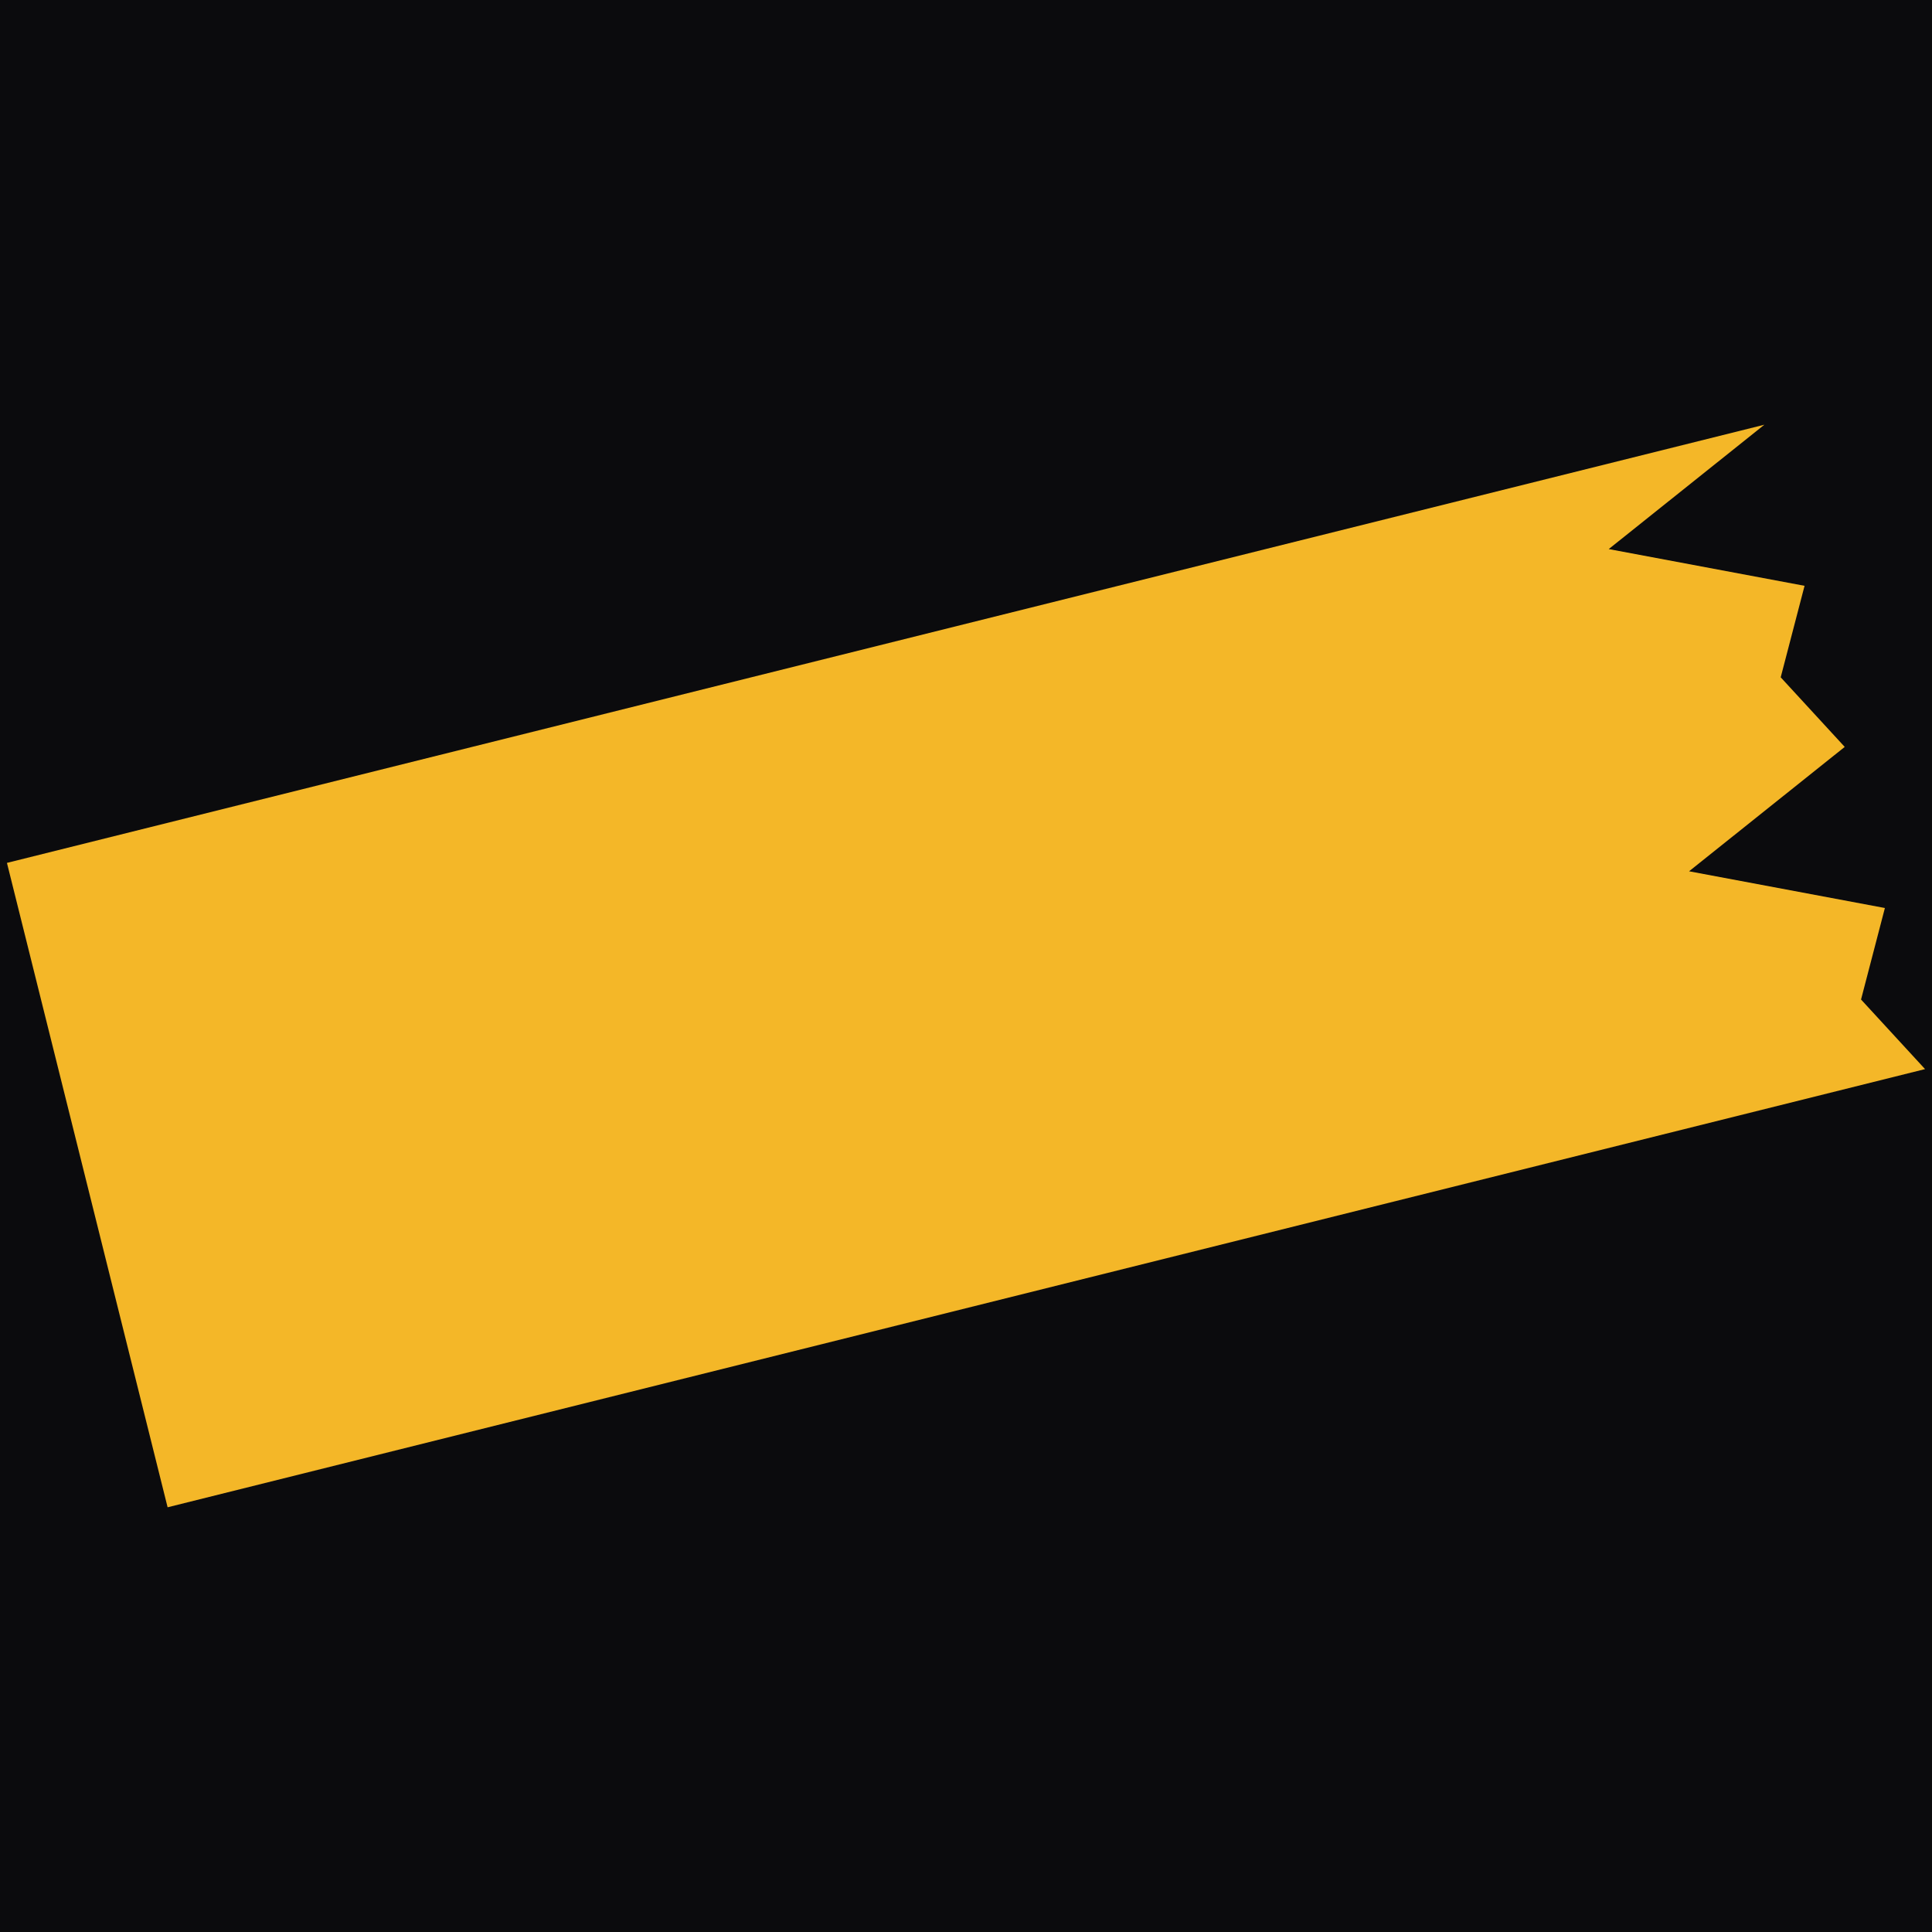
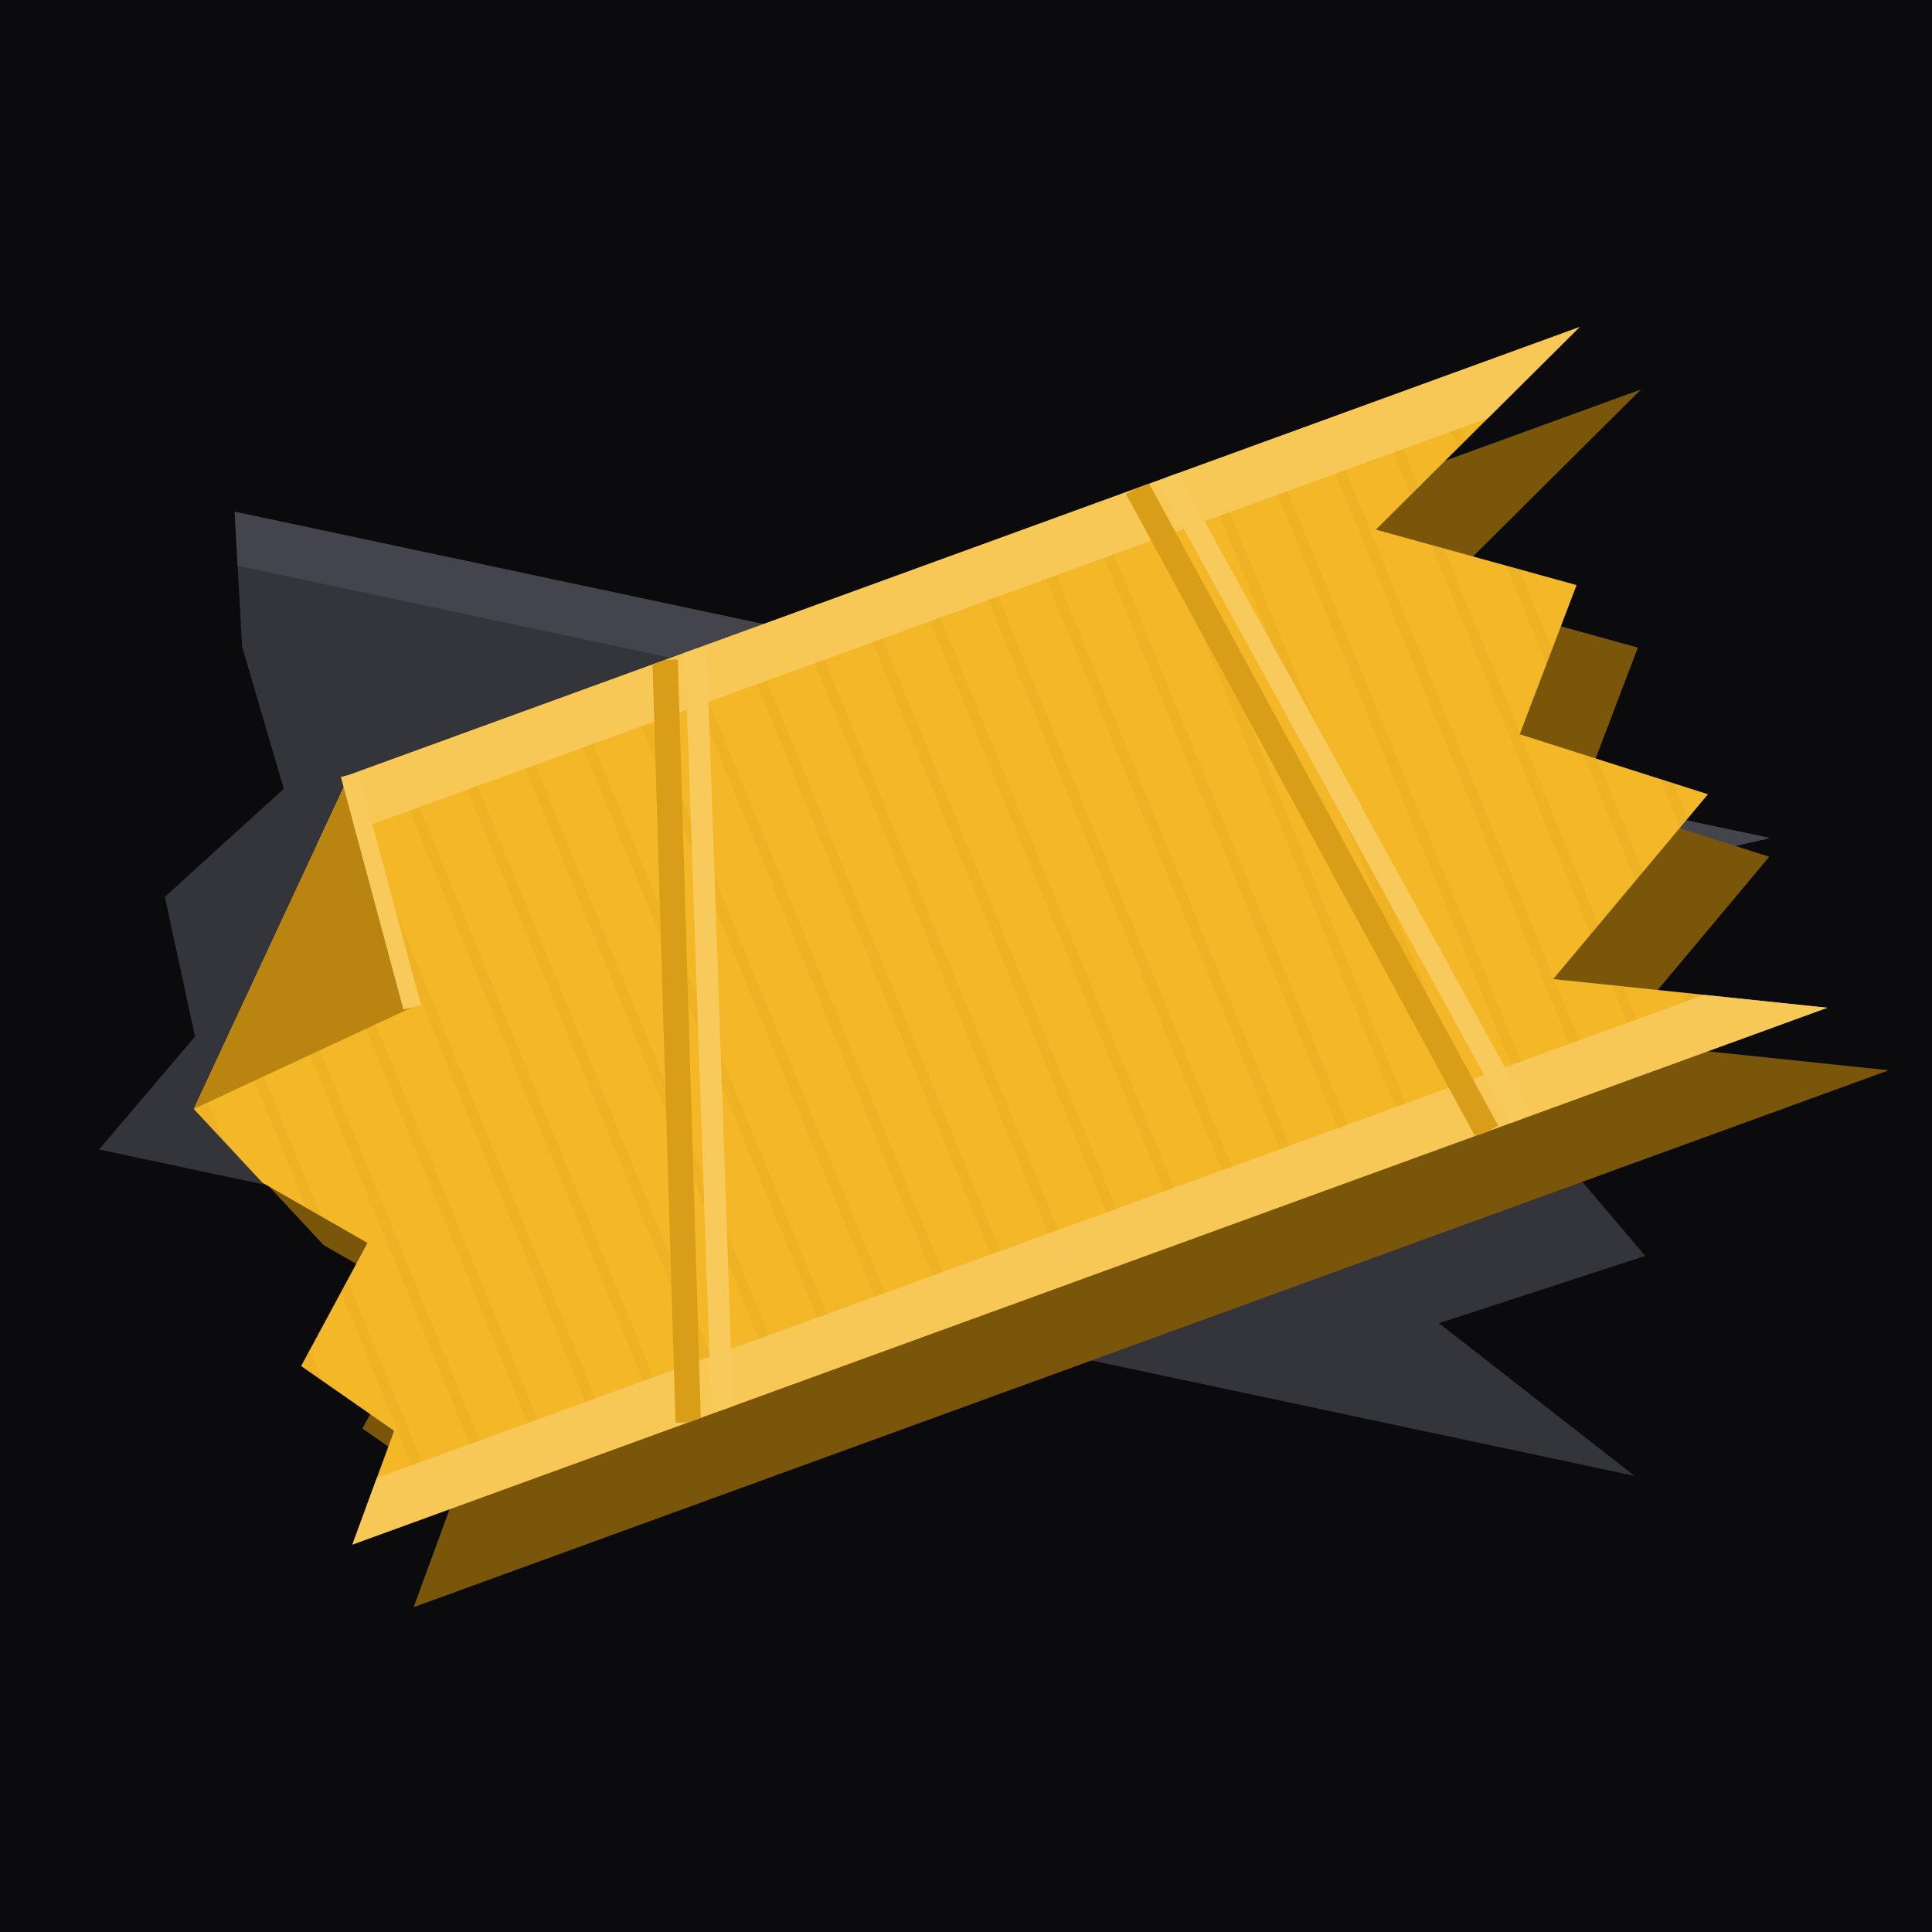
<svg xmlns="http://www.w3.org/2000/svg" viewBox="0 0 64 64" width="64" height="64" role="img" aria-label="unzeen">
  <rect width="64" height="64" fill="#0B0B0D" />
-   <path transform="rotate(-14 32 32)" d="M2.00,21.00 L62.00,21.00 L56.00,23.75 L62.00,26.50 L60.50,29.25 L62.00,32.00 L56.00,34.75 L62.00,37.50 L60.50,40.25 L62.00,43.00 L2.00,43.00Z" fill="#F4B728" />
+   <g transform="rotate(12 30.96 32.92)">
+     <path d="M4.96,22.12 L56.96,22.12 L49.18,25.72 L54.24,29.32 L51.13,32.92 L55.79,36.52 L49.57,40.12 L56.96,43.72 L4.96,43.72 L7.29,39.40 L5.35,35.08 L8.46,30.76 L6.13,26.44 L4.96,22.12Z" fill="#34343B" />
+     <clipPath id="tp7">
+       <path d="M4.96,22.12 L56.96,22.12 L49.18,25.72 L54.24,29.32 L51.13,32.92 L55.79,36.52 L49.57,40.12 L56.96,43.72 L4.96,43.72 L7.29,39.40 L5.35,35.08 L8.46,30.76 L6.13,26.44 L4.96,22.12Z" />
+     </clipPath>
+     <g clip-path="url(#tp7)">
+       <rect x="4.96" y="22.12" width="52.0" height="1.73" fill="#44444C" />
+       <path d="M26.80,22.12 L32.20,43.72" stroke="#232328" stroke-width="1.94" fill="none" />
+       <path d="M28.53,22.12 L33.93,43.72" stroke="#44444C" stroke-width="0.86" fill="none" />
+     </g>
+   </g>
+   <g transform="rotate(-20 32.0 31.0)">
+     <path d="M14.64,19.00 L58.00,19.00 L49.36,23.00 L54.98,27.00 L51.52,31.00 L56.70,35.00 L49.79,39.00 L58.00,43.00 L6.00,43.00 L8.59,39.93 L6.43,36.86 L9.89,33.78 L7.30,30.71 L6.00,27.64Z" fill="#7A560A" transform="translate(1.20 2.64)" />
+     <path d="M14.64,19.00 L58.00,19.00 L49.36,23.00 L54.98,27.00 L51.52,31.00 L56.70,35.00 L49.79,39.00 L58.00,43.00 L6.00,43.00 L8.59,39.93 L6.43,36.86 L9.89,33.78 L7.30,30.71 L6.00,27.64Z" fill="#F4B728" />
+     <clipPath id="tp8">
+       <path d="M14.64,19.00 L58.00,19.00 L49.36,23.00 L54.98,27.00 L51.52,31.00 L56.70,35.00 L49.79,39.00 L58.00,43.00 L6.00,43.00 L8.59,39.93 L6.43,36.86 L9.89,33.78 L7.30,30.71 L6.00,27.64Z" />
+     </clipPath>
+     <g clip-path="url(#tp8)">
+       <path d="M6.00,19 l0.96,24M8.04,19 l0.96,24M10.08,19 l0.96,24M12.12,19 l0.96,24M14.16,19 l0.96,24M16.20,19 l0.96,24M18.24,19 l0.96,24M20.28,19 l0.96,24M22.32,19 l0.96,24M24.36,19 l0.96,24M26.40,19 l0.96,24M28.44,19 l0.96,24M30.48,19 l0.96,24M32.52,19 l0.96,24M34.56,19 l0.96,24M36.60,19 l0.96,24M38.64,19 l0.96,24M40.68,19 l0.96,24M42.72,19 l0.96,24M44.76,19 l0.96,24M46.80,19 l0.96,24M48.84,19 l0.96,24M50.88,19 l0.96,24M52.92,19 l0.96,24M54.96,19 l0.96,24M57.00,19 l0.96,24" stroke="#D99E17" stroke-width="0.35" opacity=".22" fill="none" />
+       <rect x="6" y="19" width="52" height="1.80" fill="#F8CA5C" opacity=".9" />
+       <rect x="6" y="41.20" width="52" height="1.80" fill="#F8CA5C" opacity=".9" />
+       <path d="M25.76,19 L17.84,43" stroke="#D99E17" stroke-width="0.84" fill="none" />
+       <path d="M26.84,19 L19.04,43" stroke="#F8CA5C" stroke-width="0.72" fill="none" />
+       <path d="M42.40,19 L46.00,43" stroke="#D99E17" stroke-width="0.84" fill="none" />
+       <path d="M43.48,19 L47.20,43" stroke="#F8CA5C" stroke-width="0.72" fill="none" />
+     </g>
+     <path d="M14.64,19 L6.00,27.64 L13.95,26.95Z" fill="#B98410" />
+     <path d="M14.64,19 L13.95,26.95" stroke="#F8CA5C" stroke-width="0.60" />
+   </g>
</svg>
